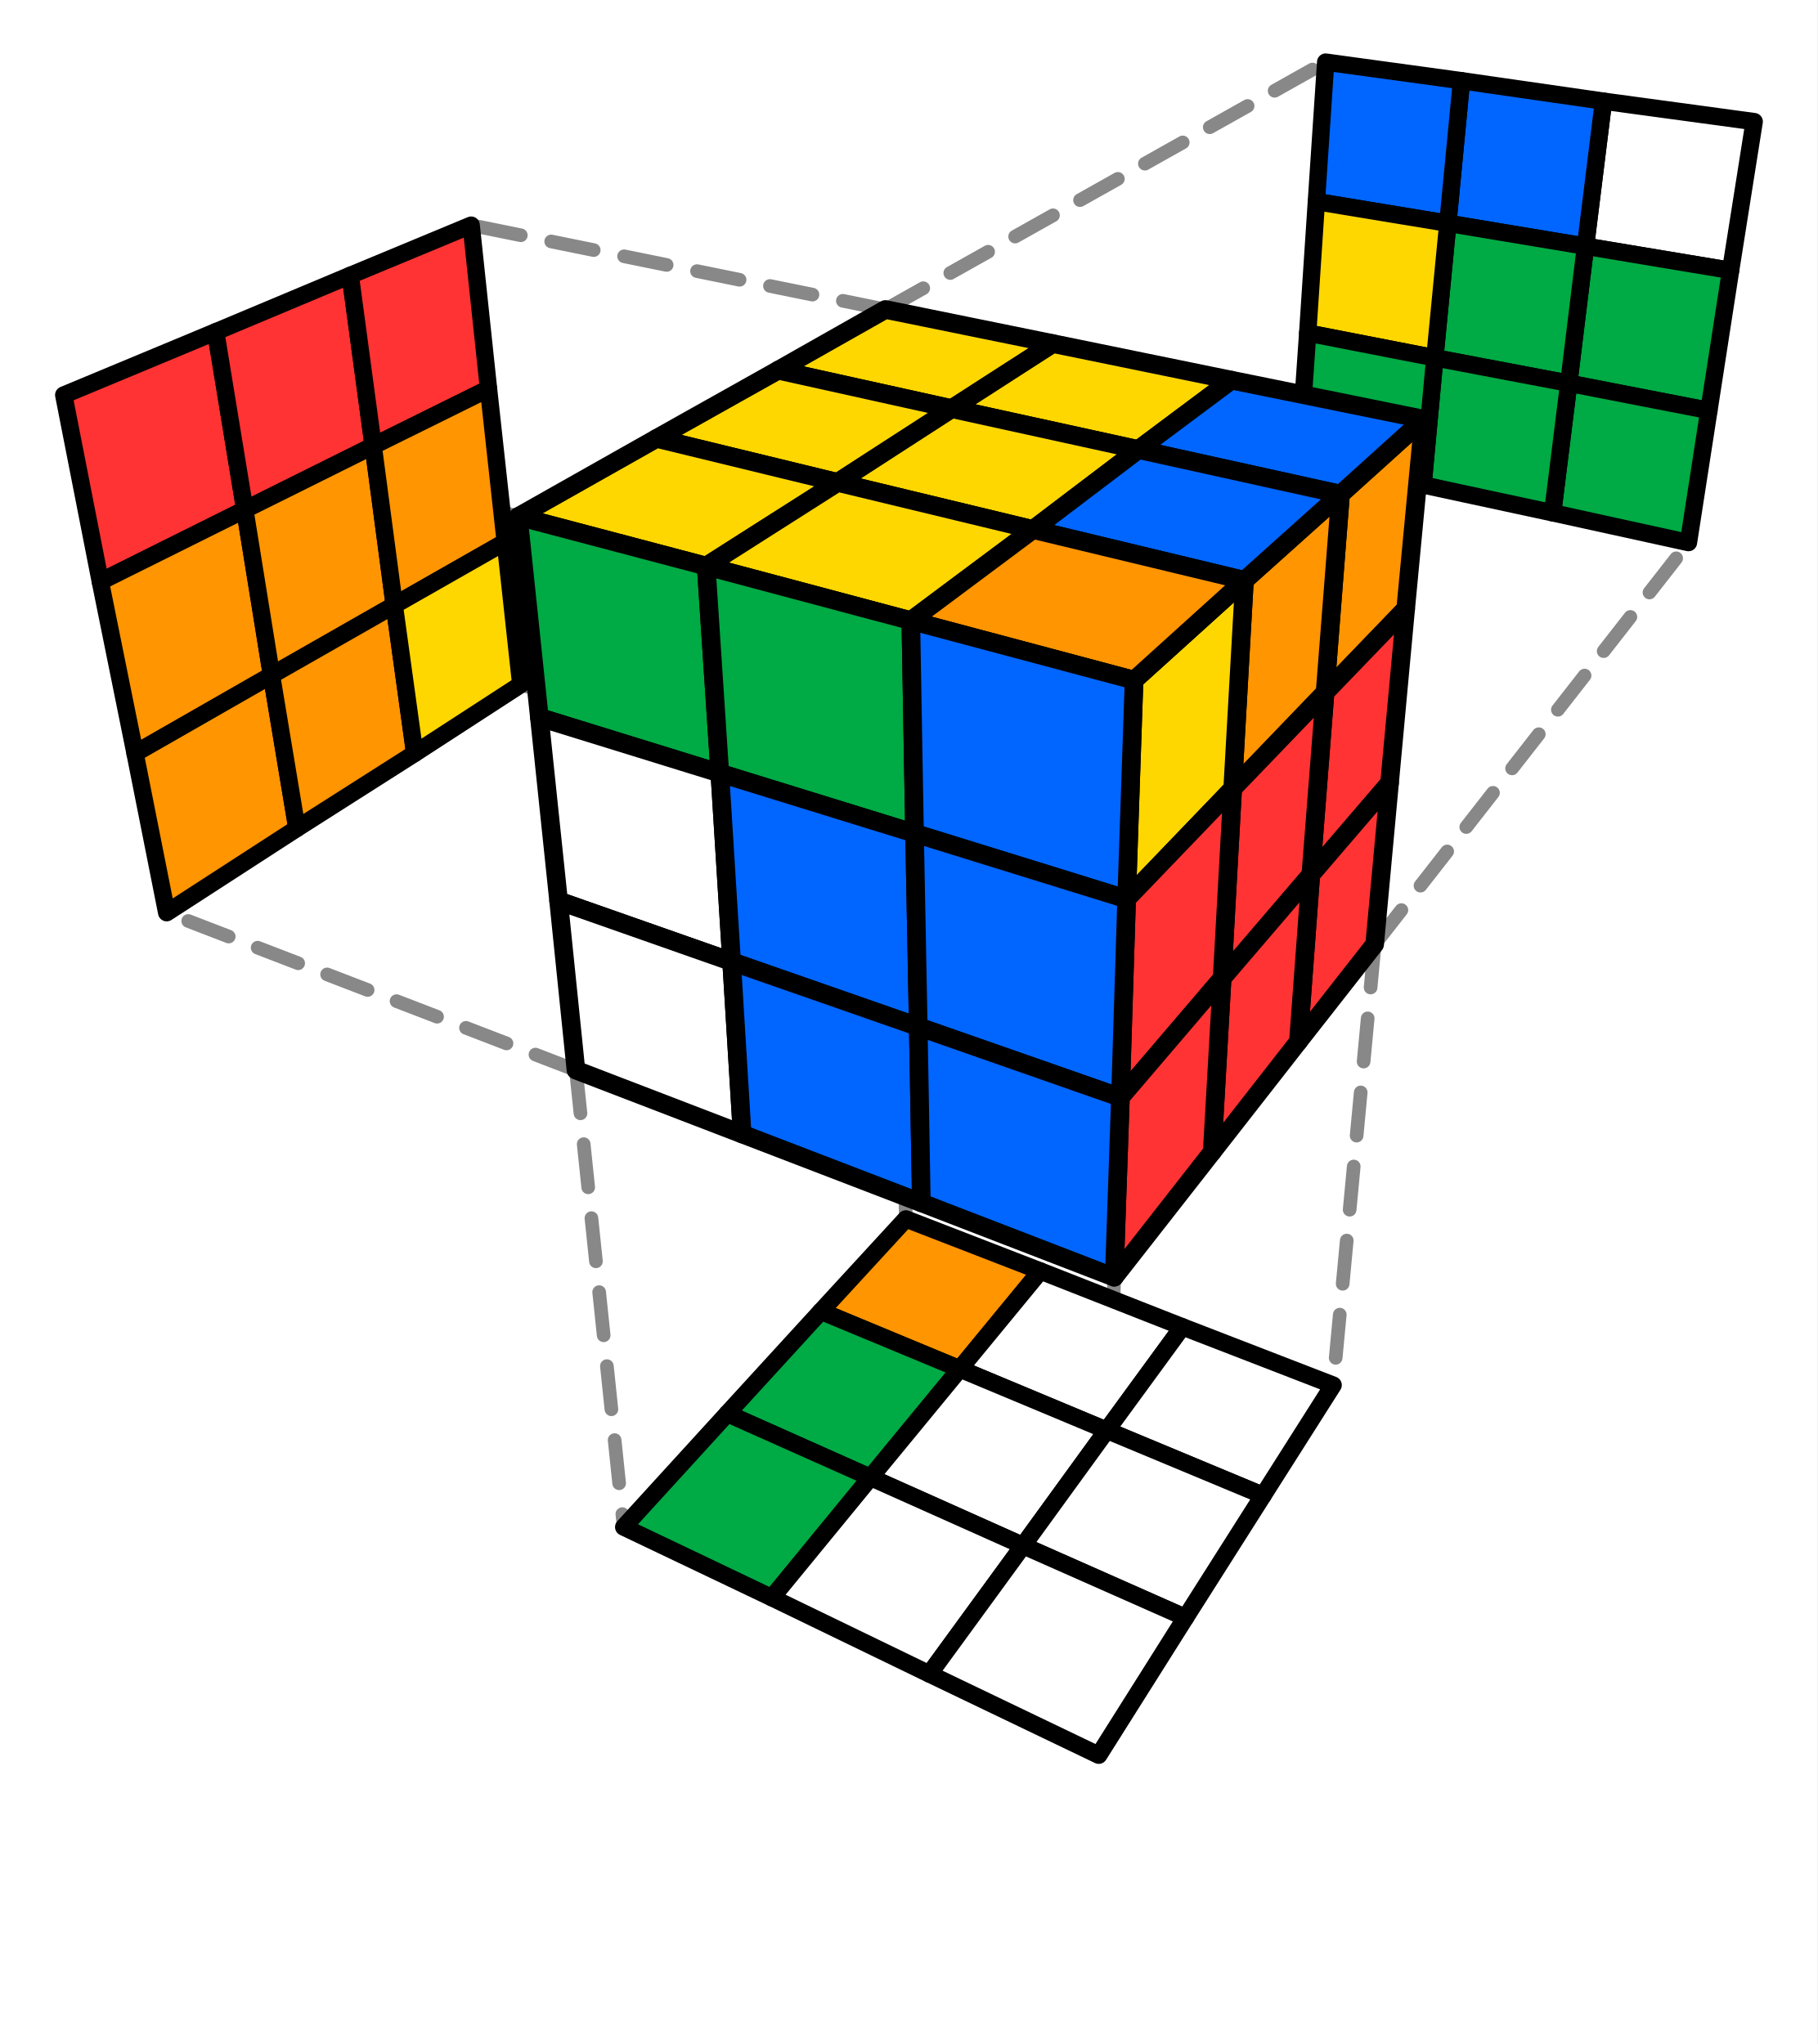
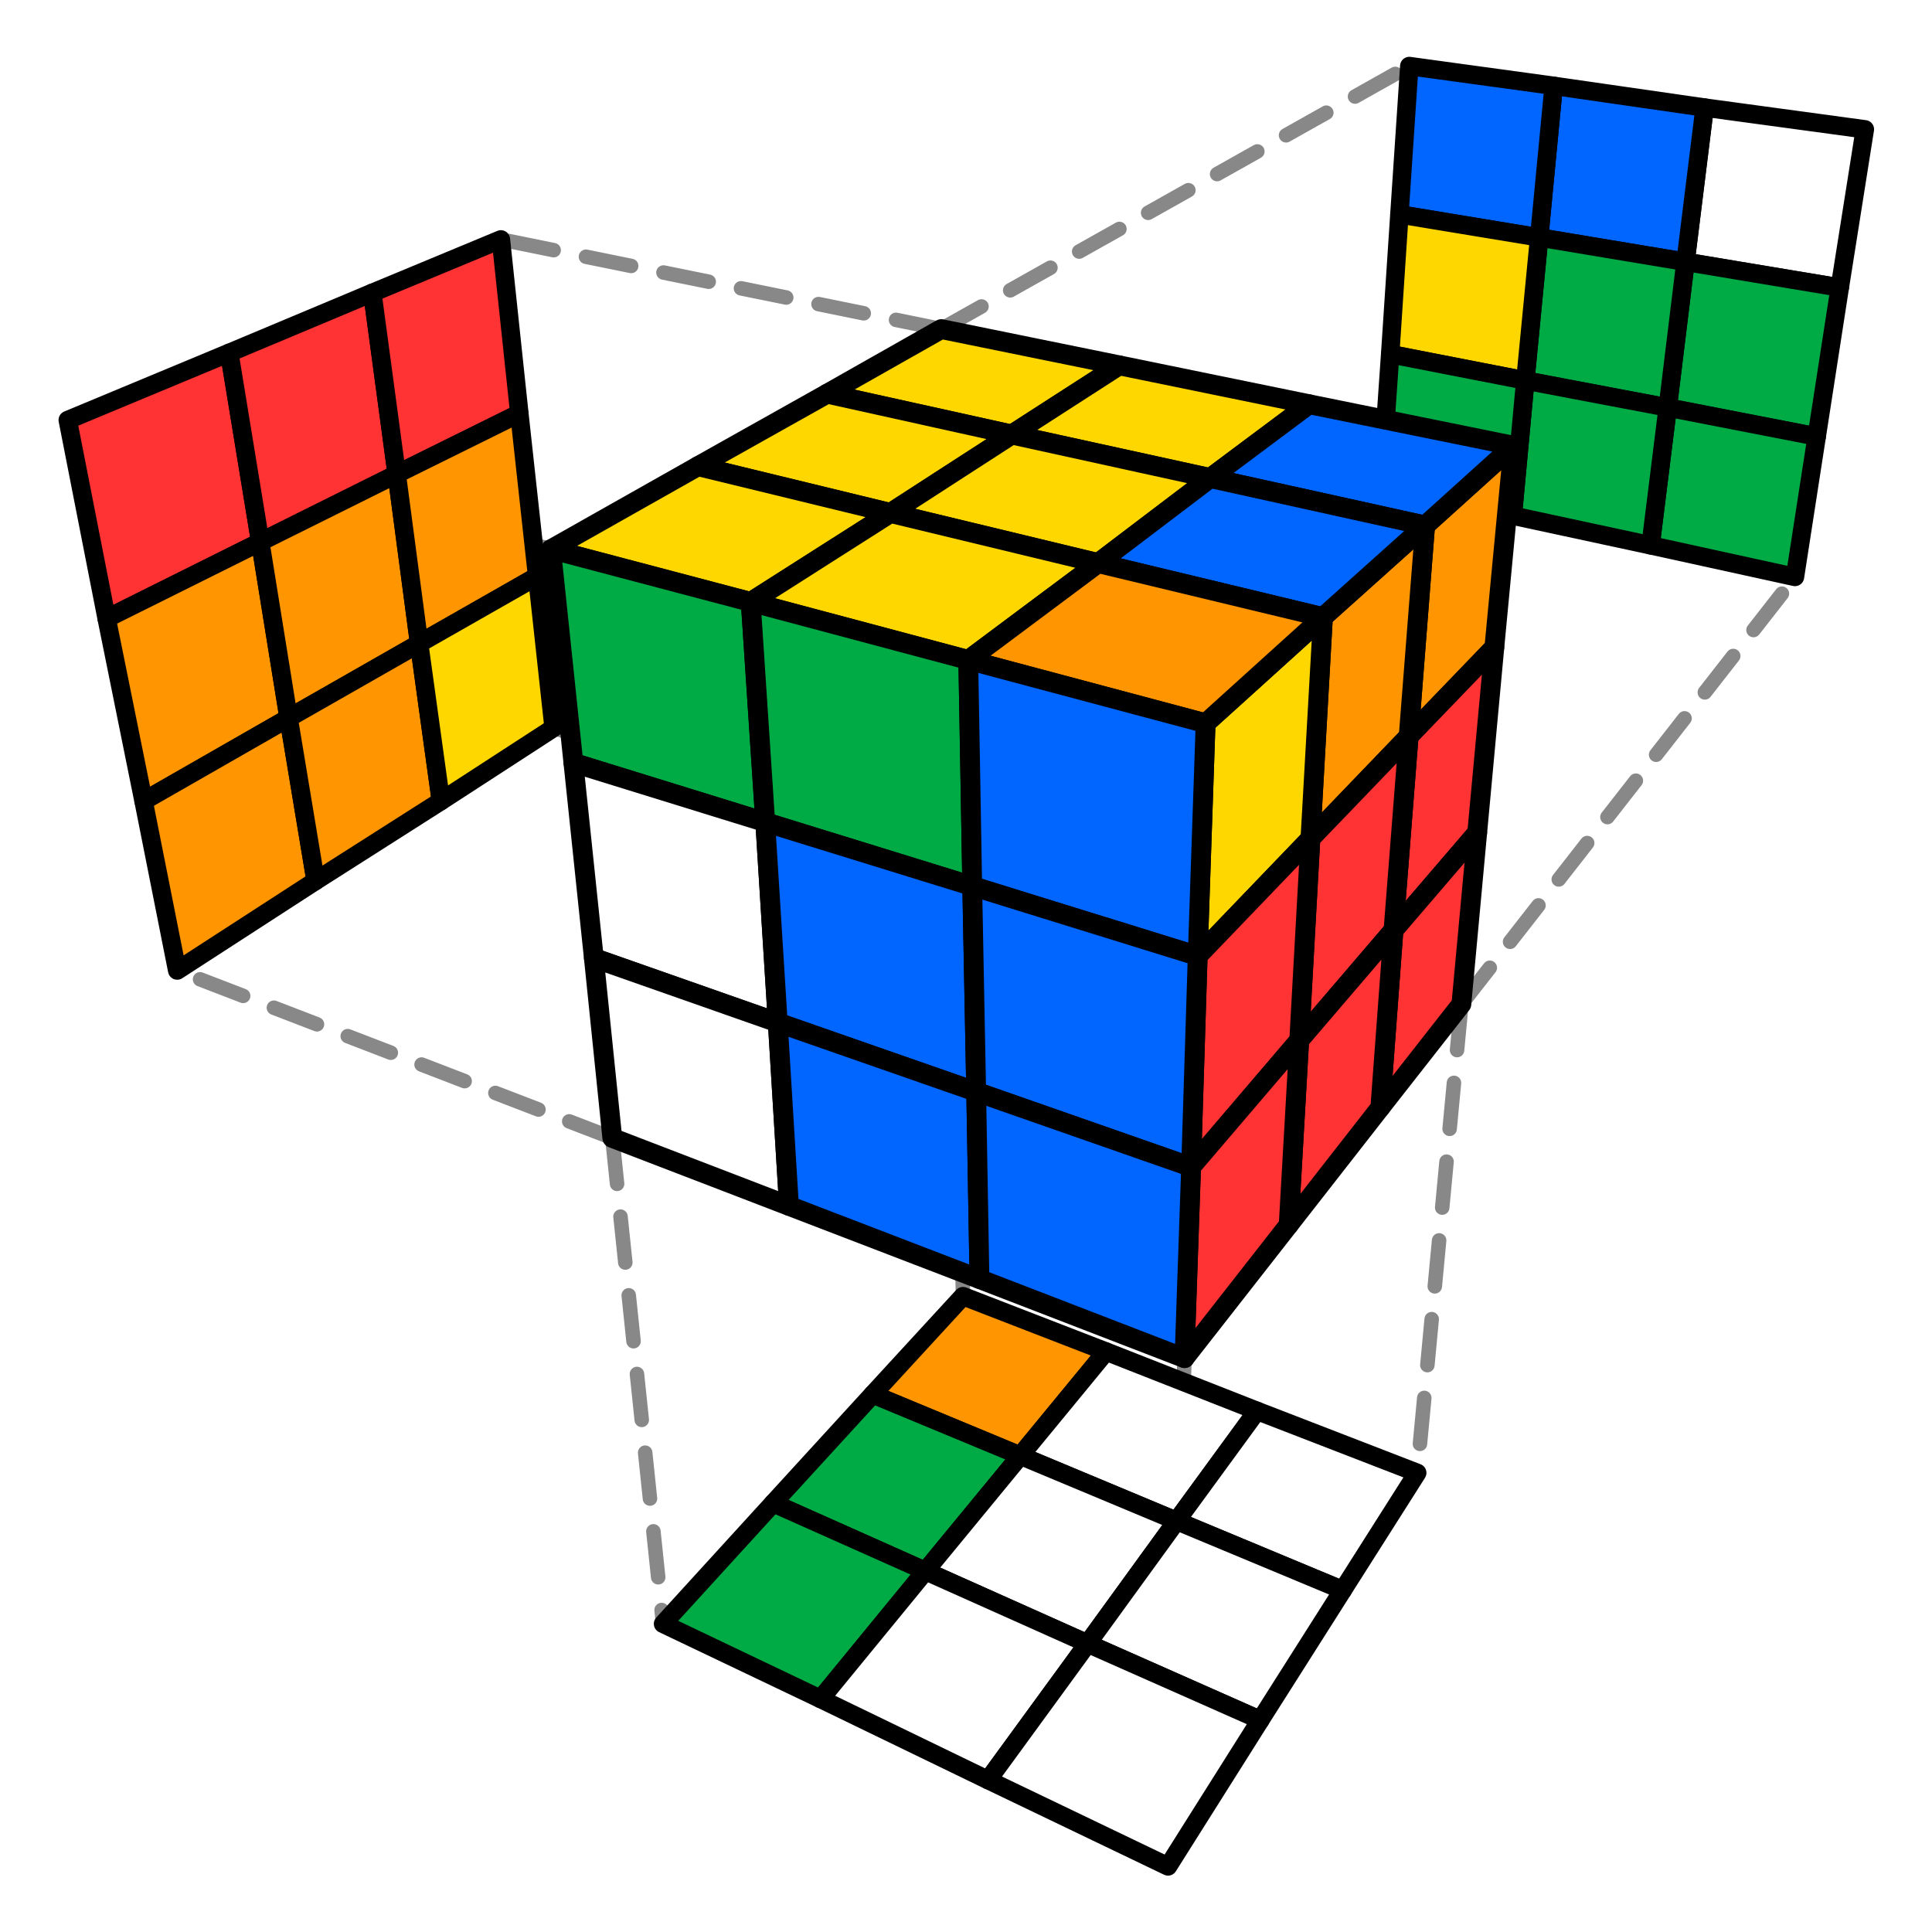
- <svg xmlns="http://www.w3.org/2000/svg" width="240" height="270" viewBox="0 0 240 270">
-   <rect fill="#FFFFFF" width="240" height="270" />
+ <svg xmlns="http://www.w3.org/2000/svg" width="240" height="240" viewBox="0 0 240 240">
+   <rect fill="#FFFFFF" width="240" height="240" />
  <g transform="translate(130.7653,99.34969) scale(81.89226)" style="stroke:#000000;stroke-width:0.028;stroke-linejoin:round;stroke-linecap:round">
    <line x1="-0.761" y1="-0.38" x2="-1.494" y2="-0.576" stroke="#888888" stroke-width="0.022" stroke-dasharray="0.07,0.05" stroke-linecap="round" />
    <line x1="-0.169" y1="-0.714" x2="-0.837" y2="-0.85" stroke="#888888" stroke-width="0.022" stroke-dasharray="0.07,0.05" stroke-linecap="round" />
    <line x1="-0.668" y1="0.513" x2="-1.328" y2="0.259" stroke="#888888" stroke-width="0.022" stroke-dasharray="0.07,0.05" stroke-linecap="round" />
    <line x1="-0.151" y1="0.076" x2="-0.757" y2="-0.109" stroke="#888888" stroke-width="0.022" stroke-dasharray="0.07,0.05" stroke-linecap="round" />
    <line x1="-0.668" y1="0.513" x2="-0.591" y2="1.25" stroke="#888888" stroke-width="0.022" stroke-dasharray="0.07,0.05" stroke-linecap="round" />
    <line x1="0.2" y1="0.847" x2="0.175" y2="1.618" stroke="#888888" stroke-width="0.022" stroke-dasharray="0.07,0.05" stroke-linecap="round" />
    <line x1="-0.151" y1="0.076" x2="-0.136" y2="0.753" stroke="#888888" stroke-width="0.022" stroke-dasharray="0.07,0.05" stroke-linecap="round" />
    <line x1="0.62" y1="0.31" x2="0.553" y2="1.021" stroke="#888888" stroke-width="0.022" stroke-dasharray="0.07,0.05" stroke-linecap="round" />
    <line x1="-0.151" y1="0.076" x2="0.498" y2="-0.474" stroke="#888888" stroke-width="0.022" stroke-dasharray="0.07,0.05" stroke-linecap="round" />
    <line x1="0.62" y1="0.31" x2="1.126" y2="-0.338" stroke="#888888" stroke-width="0.022" stroke-dasharray="0.07,0.05" stroke-linecap="round" />
    <line x1="-0.169" y1="-0.714" x2="0.541" y2="-1.113" stroke="#888888" stroke-width="0.022" stroke-dasharray="0.07,0.05" stroke-linecap="round" />
    <line x1="0.699" y1="-0.537" x2="1.232" y2="-1.017" stroke="#888888" stroke-width="0.022" stroke-dasharray="0.07,0.05" stroke-linecap="round" />
    <polygon fill="#FF3333" stroke="#000000" points="-1.494,-0.576 -1.249,-0.678 -1.202,-0.391 -1.435,-0.275" />
    <polygon fill="#FF3333" stroke="#000000" points="-1.249,-0.678 -1.032,-0.769 -0.995,-0.494 -1.202,-0.391" />
    <polygon fill="#FF3333" stroke="#000000" points="-1.032,-0.769 -0.837,-0.85 -0.809,-0.586 -0.995,-0.494" />
    <polygon fill="#FF9500" stroke="#000000" points="-1.435,-0.275 -1.202,-0.391 -1.159,-0.124 -1.379,0.002" />
    <polygon fill="#FF9500" stroke="#000000" points="-1.202,-0.391 -0.995,-0.494 -0.961,-0.237 -1.159,-0.124" />
    <polygon fill="#FF9500" stroke="#000000" points="-0.995,-0.494 -0.809,-0.586 -0.782,-0.339 -0.961,-0.237" />
    <polygon fill="#FF9500" stroke="#000000" points="-1.379,0.002 -1.159,-0.124 -1.118,0.123 -1.328,0.259" />
    <polygon fill="#FF9500" stroke="#000000" points="-1.159,-0.124 -0.961,-0.237 -0.928,0.002 -1.118,0.123" />
    <polygon fill="#FFD700" stroke="#000000" points="-0.961,-0.237 -0.782,-0.339 -0.757,-0.109 -0.928,0.002" />
    <polygon fill="#FF9500" stroke="#000000" points="-0.136,0.753 0.081,0.837 -0.049,0.995 -0.273,0.902" />
    <polygon fill="#FFFFFF" stroke="#000000" points="0.081,0.837 0.31,0.927 0.188,1.094 -0.049,0.995" />
    <polygon fill="#FFFFFF" stroke="#000000" points="0.31,0.927 0.553,1.021 0.44,1.199 0.188,1.094" />
    <polygon fill="#00AA44" stroke="#000000" points="-0.273,0.902 -0.049,0.995 -0.193,1.17 -0.424,1.067" />
    <polygon fill="#FFFFFF" stroke="#000000" points="-0.049,0.995 0.188,1.094 0.053,1.28 -0.193,1.17" />
    <polygon fill="#FFFFFF" stroke="#000000" points="0.188,1.094 0.44,1.199 0.315,1.396 0.053,1.28" />
    <polygon fill="#00AA44" stroke="#000000" points="-0.424,1.067 -0.193,1.17 -0.352,1.364 -0.591,1.25" />
    <polygon fill="#FFFFFF" stroke="#000000" points="-0.193,1.17 0.053,1.28 -0.098,1.487 -0.352,1.364" />
    <polygon fill="#FFFFFF" stroke="#000000" points="0.053,1.28 0.315,1.396 0.175,1.618 -0.098,1.487" />
    <polygon fill="#FFFFFF" stroke="#000000" points="1.232,-1.017 0.989,-1.05 0.96,-0.816 1.194,-0.777" />
    <polygon fill="#0066FF" stroke="#000000" points="0.989,-1.05 0.76,-1.083 0.738,-0.853 0.96,-0.816" />
    <polygon fill="#0066FF" stroke="#000000" points="0.76,-1.083 0.541,-1.113 0.526,-0.888 0.738,-0.853" />
    <polygon fill="#00AA44" stroke="#000000" points="1.194,-0.777 0.96,-0.816 0.933,-0.595 1.159,-0.551" />
    <polygon fill="#00AA44" stroke="#000000" points="0.96,-0.816 0.738,-0.853 0.717,-0.636 0.933,-0.595" />
    <polygon fill="#FFD700" stroke="#000000" points="0.738,-0.853 0.526,-0.888 0.512,-0.676 0.717,-0.636" />
    <polygon fill="#00AA44" stroke="#000000" points="1.159,-0.551 0.933,-0.595 0.907,-0.386 1.126,-0.338" />
    <polygon fill="#00AA44" stroke="#000000" points="0.933,-0.595 0.717,-0.636 0.698,-0.431 0.907,-0.386" />
    <polygon fill="#00AA44" stroke="#000000" points="0.717,-0.636 0.512,-0.676 0.498,-0.474 0.698,-0.431" />
    <polygon fill="#FF9500" stroke="#000000" stroke-width="0.03" points="0.699,-0.537 0.565,-0.416 0.54,-0.096 0.67,-0.231" />
    <polygon fill="#FF9500" stroke="#000000" stroke-width="0.03" points="0.565,-0.416 0.41,-0.277 0.391,0.059 0.54,-0.096" />
    <polygon fill="#FFD700" stroke="#000000" stroke-width="0.03" points="0.41,-0.277 0.232,-0.116 0.22,0.237 0.391,0.059" />
    <polygon fill="#FF3333" stroke="#000000" stroke-width="0.03" points="0.67,-0.231 0.54,-0.096 0.517,0.198 0.644,0.05" />
    <polygon fill="#FF3333" stroke="#000000" stroke-width="0.03" points="0.54,-0.096 0.391,0.059 0.374,0.365 0.517,0.198" />
    <polygon fill="#FF3333" stroke="#000000" stroke-width="0.03" points="0.391,0.059 0.22,0.237 0.21,0.557 0.374,0.365" />
    <polygon fill="#FF3333" stroke="#000000" stroke-width="0.03" points="0.644,0.05 0.517,0.198 0.497,0.467 0.62,0.31" />
    <polygon fill="#FF3333" stroke="#000000" stroke-width="0.03" points="0.517,0.198 0.374,0.365 0.358,0.645 0.497,0.467" />
    <polygon fill="#FF3333" stroke="#000000" stroke-width="0.03" points="0.374,0.365 0.21,0.557 0.2,0.847 0.358,0.645" />
    <polygon fill="#FFD700" stroke="#000000" stroke-width="0.03" points="-0.169,-0.714 0.101,-0.659 -0.062,-0.554 -0.342,-0.616" />
    <polygon fill="#FFD700" stroke="#000000" stroke-width="0.03" points="0.101,-0.659 0.389,-0.6 0.239,-0.488 -0.062,-0.554" />
    <polygon fill="#0066FF" stroke="#000000" stroke-width="0.03" points="0.389,-0.6 0.699,-0.537 0.565,-0.416 0.239,-0.488" />
    <polygon fill="#FFD700" stroke="#000000" stroke-width="0.03" points="-0.342,-0.616 -0.062,-0.554 -0.246,-0.435 -0.538,-0.506" />
    <polygon fill="#FFD700" stroke="#000000" stroke-width="0.03" points="-0.062,-0.554 0.239,-0.488 0.069,-0.359 -0.246,-0.435" />
    <polygon fill="#0066FF" stroke="#000000" stroke-width="0.03" points="0.239,-0.488 0.565,-0.416 0.41,-0.277 0.069,-0.359" />
    <polygon fill="#FFD700" stroke="#000000" stroke-width="0.03" points="-0.538,-0.506 -0.246,-0.435 -0.458,-0.3 -0.761,-0.38" />
    <polygon fill="#FFD700" stroke="#000000" stroke-width="0.03" points="-0.246,-0.435 0.069,-0.359 -0.128,-0.212 -0.458,-0.3" />
    <polygon fill="#FF9500" stroke="#000000" stroke-width="0.03" points="0.069,-0.359 0.41,-0.277 0.232,-0.116 -0.128,-0.212" />
    <polygon fill="#00AA44" stroke="#000000" stroke-width="0.03" points="-0.761,-0.38 -0.458,-0.3 -0.436,0.034 -0.727,-0.056" />
    <polygon fill="#00AA44" stroke="#000000" stroke-width="0.03" points="-0.458,-0.3 -0.128,-0.212 -0.122,0.131 -0.436,0.034" />
    <polygon fill="#0066FF" stroke="#000000" stroke-width="0.03" points="-0.128,-0.212 0.232,-0.116 0.22,0.237 -0.122,0.131" />
    <polygon fill="#FFFFFF" stroke="#000000" stroke-width="0.03" points="-0.727,-0.056 -0.436,0.034 -0.417,0.338 -0.696,0.24" />
    <polygon fill="#0066FF" stroke="#000000" stroke-width="0.03" points="-0.436,0.034 -0.122,0.131 -0.116,0.443 -0.417,0.338" />
    <polygon fill="#0066FF" stroke="#000000" stroke-width="0.03" points="-0.122,0.131 0.22,0.237 0.21,0.557 -0.116,0.443" />
    <polygon fill="#FFFFFF" stroke="#000000" stroke-width="0.03" points="-0.696,0.24 -0.417,0.338 -0.4,0.616 -0.668,0.513" />
    <polygon fill="#0066FF" stroke="#000000" stroke-width="0.03" points="-0.417,0.338 -0.116,0.443 -0.111,0.727 -0.4,0.616" />
    <polygon fill="#0066FF" stroke="#000000" stroke-width="0.03" points="-0.116,0.443 0.21,0.557 0.2,0.847 -0.111,0.727" />
  </g>
</svg>
